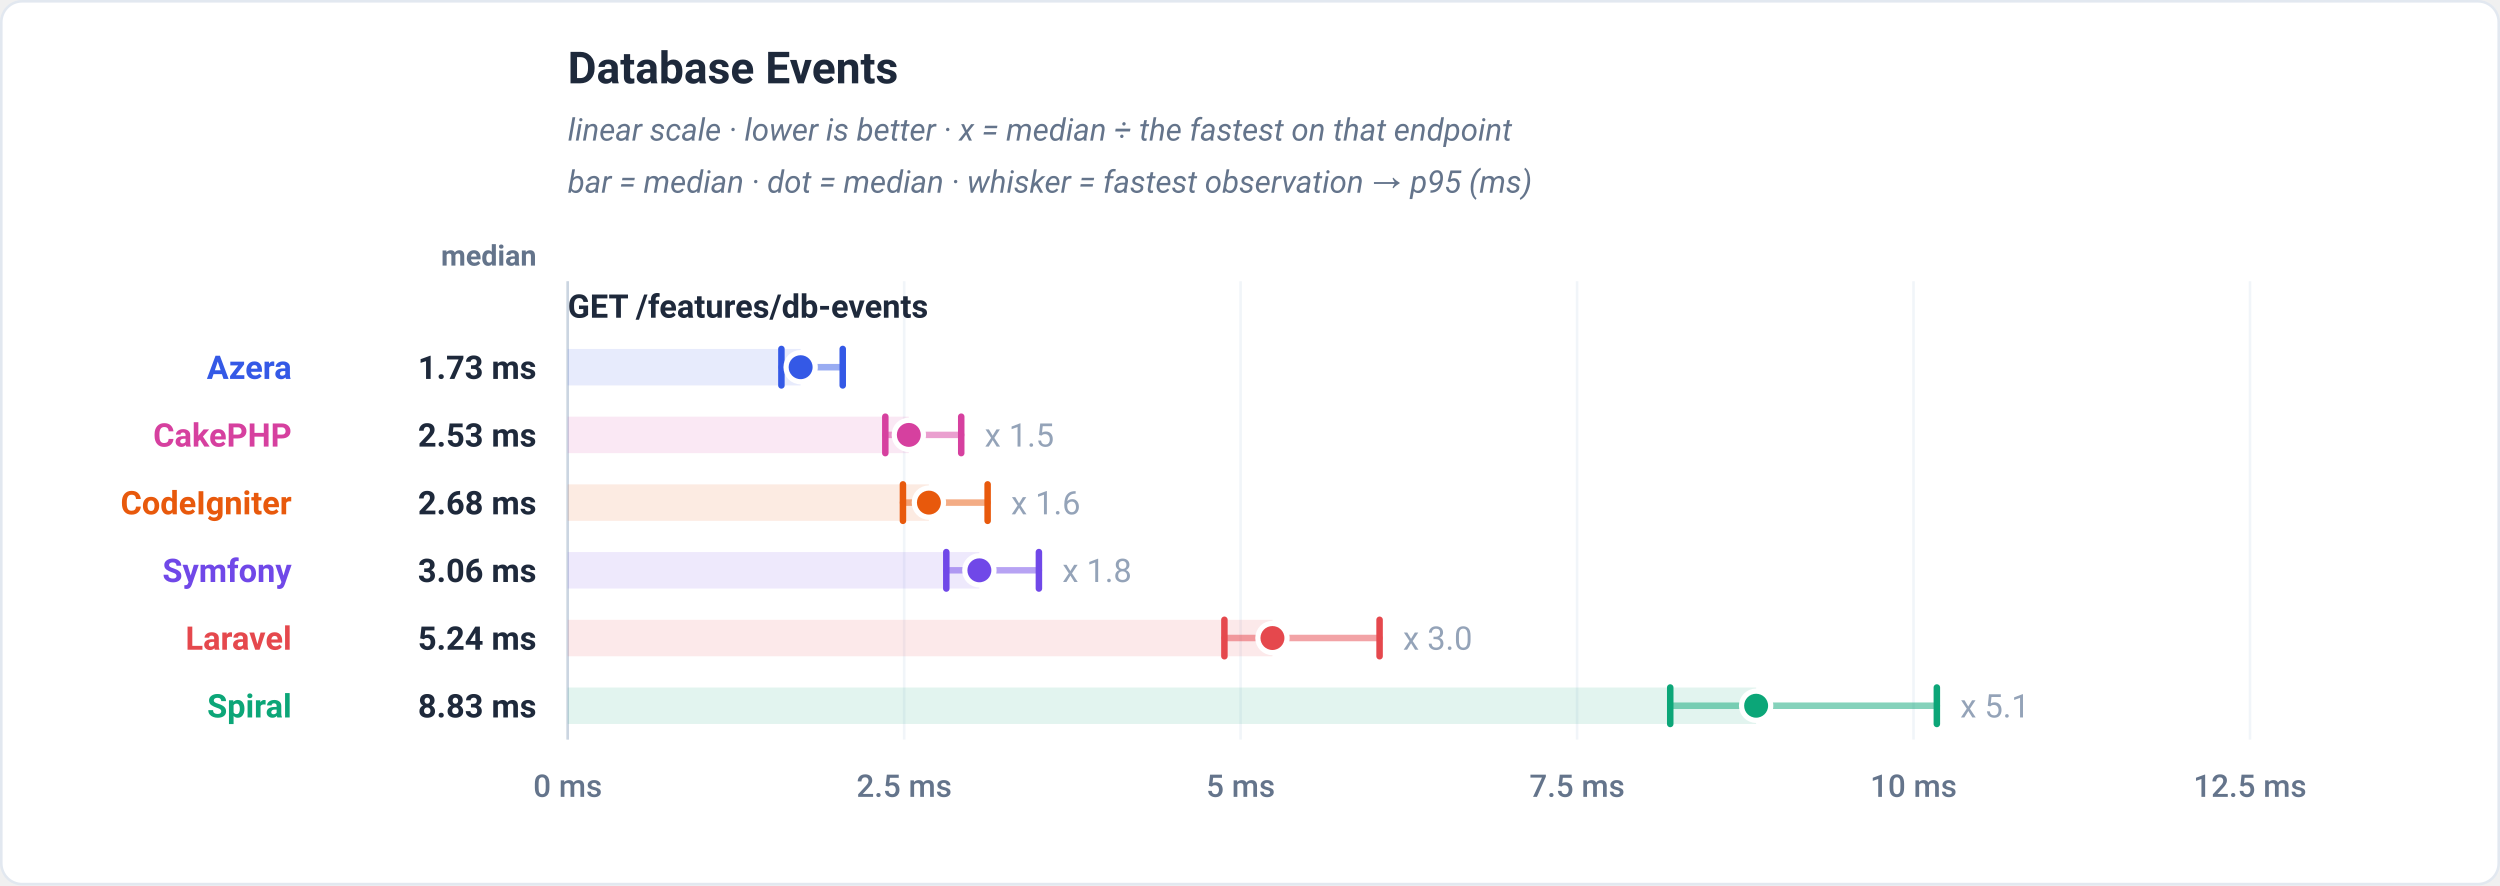
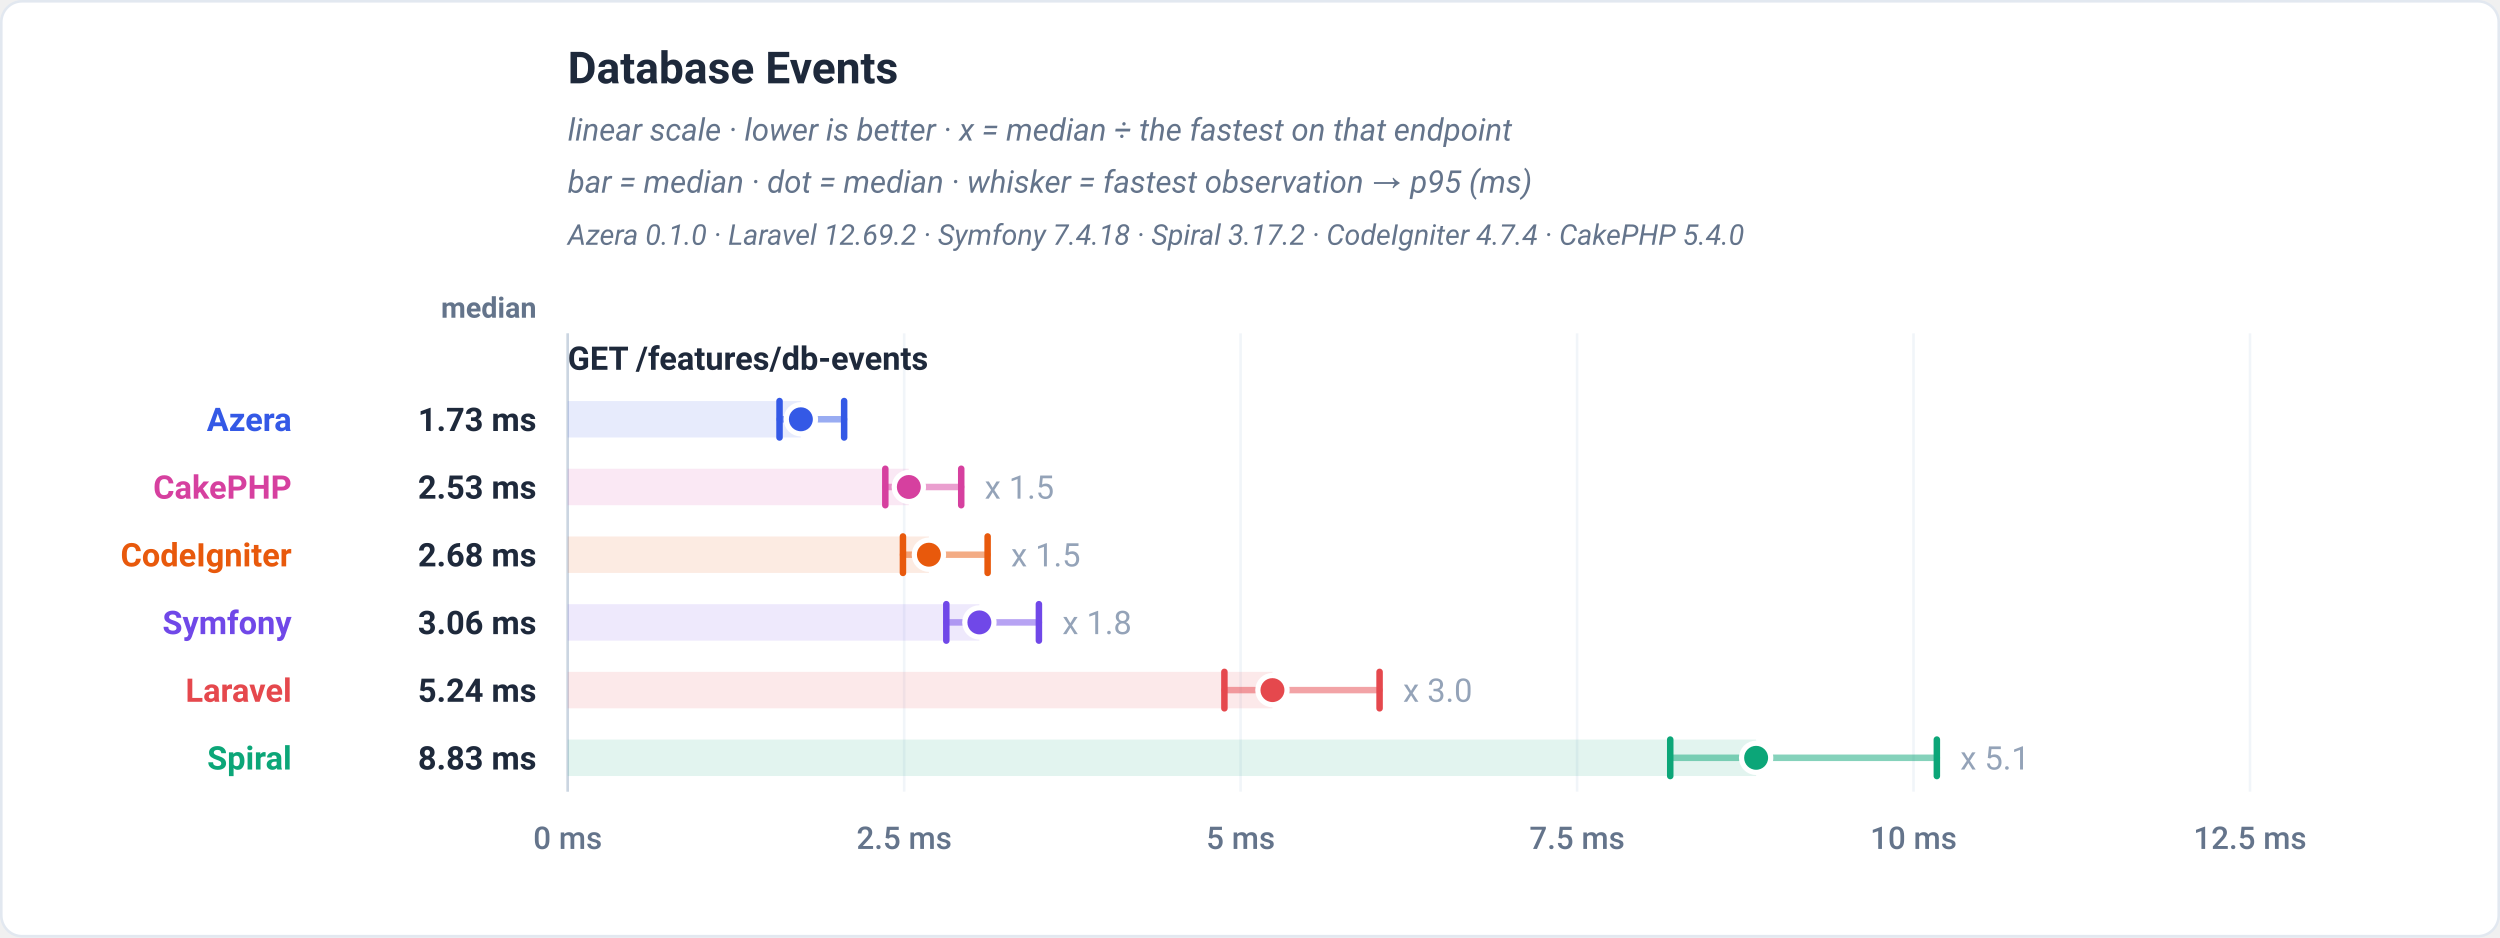
- <svg xmlns="http://www.w3.org/2000/svg" viewBox="0 0 960 340" width="960" height="340" role="img" font-family="-apple-system,BlinkMacSystemFont,'Segoe UI',Roboto,Helvetica,Arial,sans-serif">
-   <rect x="0.5" y="0.5" width="959" height="339" rx="8" fill="#ffffff" stroke="#e2e8f0" />
+ <svg xmlns="http://www.w3.org/2000/svg" viewBox="0 0 960 360" width="960" height="360" role="img" font-family="-apple-system,BlinkMacSystemFont,'Segoe UI',Roboto,Helvetica,Arial,sans-serif">
+   <rect x="0.5" y="0.5" width="959" height="359" rx="8" fill="#ffffff" stroke="#e2e8f0" />
  <text x="218" y="32" font-family="-apple-system,BlinkMacSystemFont,'Segoe UI',Roboto,Helvetica,Arial,sans-serif" font-size="17" font-weight="700" fill="#1e293b" text-anchor="start">Database Events</text>
  <text x="218" y="54" font-family="-apple-system,BlinkMacSystemFont,'Segoe UI',Roboto,Helvetica,Arial,sans-serif" font-size="12" font-weight="400" fill="#64748b" text-anchor="start" font-style="italic">linear scale · lower is better · x = median ÷ the fastest on that endpoint</text>
  <text x="218" y="74" font-family="-apple-system,BlinkMacSystemFont,'Segoe UI',Roboto,Helvetica,Arial,sans-serif" font-size="12" font-weight="400" fill="#64748b" text-anchor="start" font-style="italic">bar = median · dot = median · whisker = fastest observation → p95 (ms)</text>
-   <text x="206" y="102" font-family="-apple-system,BlinkMacSystemFont,'Segoe UI',Roboto,Helvetica,Arial,sans-serif" font-size="11" font-weight="600" fill="#64748b" text-anchor="end">median</text>
-   <line x1="218" y1="108" x2="218" y2="284" stroke="#f1f5f9" stroke-width="1" />
-   <text x="218" y="306" font-family="-apple-system,BlinkMacSystemFont,'Segoe UI',Roboto,Helvetica,Arial,sans-serif" font-size="12" font-weight="500" fill="#64748b" text-anchor="middle">0 ms</text>
-   <line x1="347.2" y1="108" x2="347.2" y2="284" stroke="#f1f5f9" stroke-width="1" />
-   <text x="347.2" y="306" font-family="-apple-system,BlinkMacSystemFont,'Segoe UI',Roboto,Helvetica,Arial,sans-serif" font-size="12" font-weight="500" fill="#64748b" text-anchor="middle">2.5 ms</text>
-   <line x1="476.4" y1="108" x2="476.4" y2="284" stroke="#f1f5f9" stroke-width="1" />
-   <text x="476.4" y="306" font-family="-apple-system,BlinkMacSystemFont,'Segoe UI',Roboto,Helvetica,Arial,sans-serif" font-size="12" font-weight="500" fill="#64748b" text-anchor="middle">5 ms</text>
-   <line x1="605.6" y1="108" x2="605.6" y2="284" stroke="#f1f5f9" stroke-width="1" />
-   <text x="605.6" y="306" font-family="-apple-system,BlinkMacSystemFont,'Segoe UI',Roboto,Helvetica,Arial,sans-serif" font-size="12" font-weight="500" fill="#64748b" text-anchor="middle">7.5 ms</text>
-   <line x1="734.8" y1="108" x2="734.8" y2="284" stroke="#f1f5f9" stroke-width="1" />
-   <text x="734.8" y="306" font-family="-apple-system,BlinkMacSystemFont,'Segoe UI',Roboto,Helvetica,Arial,sans-serif" font-size="12" font-weight="500" fill="#64748b" text-anchor="middle">10 ms</text>
-   <line x1="864" y1="108" x2="864" y2="284" stroke="#f1f5f9" stroke-width="1" />
-   <text x="864" y="306" font-family="-apple-system,BlinkMacSystemFont,'Segoe UI',Roboto,Helvetica,Arial,sans-serif" font-size="12" font-weight="500" fill="#64748b" text-anchor="middle">12.5 ms</text>
-   <line x1="218" y1="108" x2="218" y2="284" stroke="#cbd5e1" stroke-width="1" />
-   <text x="218" y="122" font-family="-apple-system,BlinkMacSystemFont,'Segoe UI',Roboto,Helvetica,Arial,sans-serif" font-size="12.5" font-weight="700" fill="#1e293b" text-anchor="start">GET /features/db-events</text>
-   <rect x="218" y="134" width="89.44" height="14" fill="#3459e6" fill-opacity="0.12" />
-   <line x1="300.06" y1="141" x2="323.61" y2="141" stroke="#3459e6" stroke-width="2.5" stroke-linecap="round" opacity="0.5" />
-   <line x1="300.06" y1="134" x2="300.06" y2="148" stroke="#3459e6" stroke-width="2.5" stroke-linecap="round" />
-   <line x1="323.61" y1="134" x2="323.61" y2="148" stroke="#3459e6" stroke-width="2.5" stroke-linecap="round" />
-   <circle cx="307.44" cy="141" r="5.6" fill="#3459e6" stroke="#ffffff" stroke-width="2" />
-   <text x="112" y="145.5" font-family="-apple-system,BlinkMacSystemFont,'Segoe UI',Roboto,Helvetica,Arial,sans-serif" font-size="12.5" font-weight="700" fill="#3459e6" text-anchor="end">Azera</text>
-   <text x="206" y="145.5" font-family="-apple-system,BlinkMacSystemFont,'Segoe UI',Roboto,Helvetica,Arial,sans-serif" font-size="12.5" font-weight="700" fill="#1e293b" text-anchor="end">1.73 ms</text>
-   <rect x="218" y="160" width="130.99" height="14" fill="#d6409f" fill-opacity="0.12" />
-   <line x1="339.96" y1="167" x2="369.11" y2="167" stroke="#d6409f" stroke-width="2.5" stroke-linecap="round" opacity="0.5" />
-   <line x1="339.96" y1="160" x2="339.96" y2="174" stroke="#d6409f" stroke-width="2.5" stroke-linecap="round" />
-   <line x1="369.11" y1="160" x2="369.11" y2="174" stroke="#d6409f" stroke-width="2.5" stroke-linecap="round" />
-   <circle cx="348.99" cy="167" r="5.6" fill="#d6409f" stroke="#ffffff" stroke-width="2" />
-   <text x="378.11" y="171.5" font-family="-apple-system,BlinkMacSystemFont,'Segoe UI',Roboto,Helvetica,Arial,sans-serif" font-size="12.5" font-weight="400" fill="#94a3b8" text-anchor="start" stroke="#ffffff" stroke-width="3" paint-order="stroke" stroke-linejoin="round">x 1.5</text>
-   <text x="112" y="171.5" font-family="-apple-system,BlinkMacSystemFont,'Segoe UI',Roboto,Helvetica,Arial,sans-serif" font-size="12.5" font-weight="700" fill="#d6409f" text-anchor="end">CakePHP</text>
-   <text x="206" y="171.5" font-family="-apple-system,BlinkMacSystemFont,'Segoe UI',Roboto,Helvetica,Arial,sans-serif" font-size="12.5" font-weight="700" fill="#1e293b" text-anchor="end">2.53 ms</text>
-   <rect x="218" y="186" width="138.7" height="14" fill="#e8590c" fill-opacity="0.12" />
-   <line x1="346.73" y1="193" x2="379.25" y2="193" stroke="#e8590c" stroke-width="2.5" stroke-linecap="round" opacity="0.5" />
-   <line x1="346.73" y1="186" x2="346.73" y2="200" stroke="#e8590c" stroke-width="2.5" stroke-linecap="round" />
-   <line x1="379.25" y1="186" x2="379.25" y2="200" stroke="#e8590c" stroke-width="2.5" stroke-linecap="round" />
-   <circle cx="356.7" cy="193" r="5.6" fill="#e8590c" stroke="#ffffff" stroke-width="2" />
-   <text x="388.25" y="197.5" font-family="-apple-system,BlinkMacSystemFont,'Segoe UI',Roboto,Helvetica,Arial,sans-serif" font-size="12.5" font-weight="400" fill="#94a3b8" text-anchor="start" stroke="#ffffff" stroke-width="3" paint-order="stroke" stroke-linejoin="round">x 1.6</text>
-   <text x="112" y="197.5" font-family="-apple-system,BlinkMacSystemFont,'Segoe UI',Roboto,Helvetica,Arial,sans-serif" font-size="12.5" font-weight="700" fill="#e8590c" text-anchor="end">CodeIgniter</text>
-   <text x="206" y="197.5" font-family="-apple-system,BlinkMacSystemFont,'Segoe UI',Roboto,Helvetica,Arial,sans-serif" font-size="12.5" font-weight="700" fill="#1e293b" text-anchor="end">2.68 ms</text>
-   <rect x="218" y="212" width="158.08" height="14" fill="#7048e8" fill-opacity="0.12" />
-   <line x1="363.38" y1="219" x2="398.94" y2="219" stroke="#7048e8" stroke-width="2.5" stroke-linecap="round" opacity="0.5" />
-   <line x1="363.38" y1="212" x2="363.38" y2="226" stroke="#7048e8" stroke-width="2.5" stroke-linecap="round" />
-   <line x1="398.94" y1="212" x2="398.94" y2="226" stroke="#7048e8" stroke-width="2.5" stroke-linecap="round" />
-   <circle cx="376.08" cy="219" r="5.6" fill="#7048e8" stroke="#ffffff" stroke-width="2" />
-   <text x="407.94" y="223.5" font-family="-apple-system,BlinkMacSystemFont,'Segoe UI',Roboto,Helvetica,Arial,sans-serif" font-size="12.5" font-weight="400" fill="#94a3b8" text-anchor="start" stroke="#ffffff" stroke-width="3" paint-order="stroke" stroke-linejoin="round">x 1.8</text>
-   <text x="112" y="223.5" font-family="-apple-system,BlinkMacSystemFont,'Segoe UI',Roboto,Helvetica,Arial,sans-serif" font-size="12.5" font-weight="700" fill="#7048e8" text-anchor="end">Symfony</text>
-   <text x="206" y="223.5" font-family="-apple-system,BlinkMacSystemFont,'Segoe UI',Roboto,Helvetica,Arial,sans-serif" font-size="12.5" font-weight="700" fill="#1e293b" text-anchor="end">3.06 ms</text>
-   <rect x="218" y="238" width="270.62" height="14" fill="#e5484d" fill-opacity="0.12" />
-   <line x1="470.17" y1="245" x2="529.76" y2="245" stroke="#e5484d" stroke-width="2.5" stroke-linecap="round" opacity="0.5" />
-   <line x1="470.17" y1="238" x2="470.17" y2="252" stroke="#e5484d" stroke-width="2.5" stroke-linecap="round" />
-   <line x1="529.76" y1="238" x2="529.76" y2="252" stroke="#e5484d" stroke-width="2.5" stroke-linecap="round" />
-   <circle cx="488.62" cy="245" r="5.6" fill="#e5484d" stroke="#ffffff" stroke-width="2" />
-   <text x="538.76" y="249.5" font-family="-apple-system,BlinkMacSystemFont,'Segoe UI',Roboto,Helvetica,Arial,sans-serif" font-size="12.5" font-weight="400" fill="#94a3b8" text-anchor="start" stroke="#ffffff" stroke-width="3" paint-order="stroke" stroke-linejoin="round">x 3.0</text>
-   <text x="112" y="249.5" font-family="-apple-system,BlinkMacSystemFont,'Segoe UI',Roboto,Helvetica,Arial,sans-serif" font-size="12.5" font-weight="700" fill="#e5484d" text-anchor="end">Laravel</text>
-   <text x="206" y="249.5" font-family="-apple-system,BlinkMacSystemFont,'Segoe UI',Roboto,Helvetica,Arial,sans-serif" font-size="12.5" font-weight="700" fill="#1e293b" text-anchor="end">5.24 ms</text>
-   <rect x="218" y="264" width="456.35" height="14" fill="#0ca678" fill-opacity="0.12" />
-   <line x1="641.37" y1="271" x2="743.75" y2="271" stroke="#0ca678" stroke-width="2.5" stroke-linecap="round" opacity="0.5" />
-   <line x1="641.37" y1="264" x2="641.37" y2="278" stroke="#0ca678" stroke-width="2.5" stroke-linecap="round" />
-   <line x1="743.75" y1="264" x2="743.75" y2="278" stroke="#0ca678" stroke-width="2.5" stroke-linecap="round" />
-   <circle cx="674.35" cy="271" r="5.6" fill="#0ca678" stroke="#ffffff" stroke-width="2" />
-   <text x="752.75" y="275.5" font-family="-apple-system,BlinkMacSystemFont,'Segoe UI',Roboto,Helvetica,Arial,sans-serif" font-size="12.5" font-weight="400" fill="#94a3b8" text-anchor="start" stroke="#ffffff" stroke-width="3" paint-order="stroke" stroke-linejoin="round">x 5.1</text>
-   <text x="112" y="275.5" font-family="-apple-system,BlinkMacSystemFont,'Segoe UI',Roboto,Helvetica,Arial,sans-serif" font-size="12.5" font-weight="700" fill="#0ca678" text-anchor="end">Spiral</text>
-   <text x="206" y="275.5" font-family="-apple-system,BlinkMacSystemFont,'Segoe UI',Roboto,Helvetica,Arial,sans-serif" font-size="12.5" font-weight="700" fill="#1e293b" text-anchor="end">8.83 ms</text>
+   <text x="218" y="94" font-family="-apple-system,BlinkMacSystemFont,'Segoe UI',Roboto,Helvetica,Arial,sans-serif" font-size="11" font-weight="400" fill="#64748b" text-anchor="start" font-style="italic">Azera 0.1.0 · Laravel 12.69.2 · Symfony 7.4.18 · Spiral 3.17.2 · CodeIgniter 4.7.4 · CakePHP 5.4.0</text>
+   <text x="206" y="122" font-family="-apple-system,BlinkMacSystemFont,'Segoe UI',Roboto,Helvetica,Arial,sans-serif" font-size="11" font-weight="600" fill="#64748b" text-anchor="end">median</text>
+   <line x1="218" y1="128" x2="218" y2="304" stroke="#f1f5f9" stroke-width="1" />
+   <text x="218" y="326" font-family="-apple-system,BlinkMacSystemFont,'Segoe UI',Roboto,Helvetica,Arial,sans-serif" font-size="12" font-weight="500" fill="#64748b" text-anchor="middle">0 ms</text>
+   <line x1="347.2" y1="128" x2="347.2" y2="304" stroke="#f1f5f9" stroke-width="1" />
+   <text x="347.2" y="326" font-family="-apple-system,BlinkMacSystemFont,'Segoe UI',Roboto,Helvetica,Arial,sans-serif" font-size="12" font-weight="500" fill="#64748b" text-anchor="middle">2.5 ms</text>
+   <line x1="476.4" y1="128" x2="476.4" y2="304" stroke="#f1f5f9" stroke-width="1" />
+   <text x="476.4" y="326" font-family="-apple-system,BlinkMacSystemFont,'Segoe UI',Roboto,Helvetica,Arial,sans-serif" font-size="12" font-weight="500" fill="#64748b" text-anchor="middle">5 ms</text>
+   <line x1="605.6" y1="128" x2="605.6" y2="304" stroke="#f1f5f9" stroke-width="1" />
+   <text x="605.6" y="326" font-family="-apple-system,BlinkMacSystemFont,'Segoe UI',Roboto,Helvetica,Arial,sans-serif" font-size="12" font-weight="500" fill="#64748b" text-anchor="middle">7.5 ms</text>
+   <line x1="734.8" y1="128" x2="734.8" y2="304" stroke="#f1f5f9" stroke-width="1" />
+   <text x="734.8" y="326" font-family="-apple-system,BlinkMacSystemFont,'Segoe UI',Roboto,Helvetica,Arial,sans-serif" font-size="12" font-weight="500" fill="#64748b" text-anchor="middle">10 ms</text>
+   <line x1="864" y1="128" x2="864" y2="304" stroke="#f1f5f9" stroke-width="1" />
+   <text x="864" y="326" font-family="-apple-system,BlinkMacSystemFont,'Segoe UI',Roboto,Helvetica,Arial,sans-serif" font-size="12" font-weight="500" fill="#64748b" text-anchor="middle">12.5 ms</text>
+   <line x1="218" y1="128" x2="218" y2="304" stroke="#cbd5e1" stroke-width="1" />
+   <text x="218" y="142" font-family="-apple-system,BlinkMacSystemFont,'Segoe UI',Roboto,Helvetica,Arial,sans-serif" font-size="12.5" font-weight="700" fill="#1e293b" text-anchor="start">GET /features/db-events</text>
+   <rect x="218" y="154" width="89.53" height="14" fill="#3459e6" fill-opacity="0.12" />
+   <line x1="299.34" y1="161" x2="324.15" y2="161" stroke="#3459e6" stroke-width="2.5" stroke-linecap="round" opacity="0.5" />
+   <line x1="299.34" y1="154" x2="299.34" y2="168" stroke="#3459e6" stroke-width="2.5" stroke-linecap="round" />
+   <line x1="324.15" y1="154" x2="324.15" y2="168" stroke="#3459e6" stroke-width="2.5" stroke-linecap="round" />
+   <circle cx="307.53" cy="161" r="5.6" fill="#3459e6" stroke="#ffffff" stroke-width="2" />
+   <text x="112" y="165.5" font-family="-apple-system,BlinkMacSystemFont,'Segoe UI',Roboto,Helvetica,Arial,sans-serif" font-size="12.5" font-weight="700" fill="#3459e6" text-anchor="end">Azera</text>
+   <text x="206" y="165.5" font-family="-apple-system,BlinkMacSystemFont,'Segoe UI',Roboto,Helvetica,Arial,sans-serif" font-size="12.5" font-weight="700" fill="#1e293b" text-anchor="end">1.73 ms</text>
+   <rect x="218" y="180" width="130.99" height="14" fill="#d6409f" fill-opacity="0.12" />
+   <line x1="339.96" y1="187" x2="369.11" y2="187" stroke="#d6409f" stroke-width="2.5" stroke-linecap="round" opacity="0.5" />
+   <line x1="339.96" y1="180" x2="339.96" y2="194" stroke="#d6409f" stroke-width="2.5" stroke-linecap="round" />
+   <line x1="369.11" y1="180" x2="369.11" y2="194" stroke="#d6409f" stroke-width="2.5" stroke-linecap="round" />
+   <circle cx="348.99" cy="187" r="5.6" fill="#d6409f" stroke="#ffffff" stroke-width="2" />
+   <text x="378.11" y="191.5" font-family="-apple-system,BlinkMacSystemFont,'Segoe UI',Roboto,Helvetica,Arial,sans-serif" font-size="12.5" font-weight="400" fill="#94a3b8" text-anchor="start" stroke="#ffffff" stroke-width="3" paint-order="stroke" stroke-linejoin="round">x 1.5</text>
+   <text x="112" y="191.5" font-family="-apple-system,BlinkMacSystemFont,'Segoe UI',Roboto,Helvetica,Arial,sans-serif" font-size="12.5" font-weight="700" fill="#d6409f" text-anchor="end">CakePHP</text>
+   <text x="206" y="191.5" font-family="-apple-system,BlinkMacSystemFont,'Segoe UI',Roboto,Helvetica,Arial,sans-serif" font-size="12.5" font-weight="700" fill="#1e293b" text-anchor="end">2.53 ms</text>
+   <rect x="218" y="206" width="138.7" height="14" fill="#e8590c" fill-opacity="0.12" />
+   <line x1="346.73" y1="213" x2="379.25" y2="213" stroke="#e8590c" stroke-width="2.5" stroke-linecap="round" opacity="0.5" />
+   <line x1="346.73" y1="206" x2="346.73" y2="220" stroke="#e8590c" stroke-width="2.5" stroke-linecap="round" />
+   <line x1="379.25" y1="206" x2="379.25" y2="220" stroke="#e8590c" stroke-width="2.5" stroke-linecap="round" />
+   <circle cx="356.7" cy="213" r="5.6" fill="#e8590c" stroke="#ffffff" stroke-width="2" />
+   <text x="388.25" y="217.5" font-family="-apple-system,BlinkMacSystemFont,'Segoe UI',Roboto,Helvetica,Arial,sans-serif" font-size="12.5" font-weight="400" fill="#94a3b8" text-anchor="start" stroke="#ffffff" stroke-width="3" paint-order="stroke" stroke-linejoin="round">x 1.5</text>
+   <text x="112" y="217.5" font-family="-apple-system,BlinkMacSystemFont,'Segoe UI',Roboto,Helvetica,Arial,sans-serif" font-size="12.5" font-weight="700" fill="#e8590c" text-anchor="end">CodeIgniter</text>
+   <text x="206" y="217.5" font-family="-apple-system,BlinkMacSystemFont,'Segoe UI',Roboto,Helvetica,Arial,sans-serif" font-size="12.5" font-weight="700" fill="#1e293b" text-anchor="end">2.68 ms</text>
+   <rect x="218" y="232" width="158.08" height="14" fill="#7048e8" fill-opacity="0.12" />
+   <line x1="363.38" y1="239" x2="398.94" y2="239" stroke="#7048e8" stroke-width="2.5" stroke-linecap="round" opacity="0.5" />
+   <line x1="363.38" y1="232" x2="363.38" y2="246" stroke="#7048e8" stroke-width="2.5" stroke-linecap="round" />
+   <line x1="398.94" y1="232" x2="398.94" y2="246" stroke="#7048e8" stroke-width="2.5" stroke-linecap="round" />
+   <circle cx="376.08" cy="239" r="5.6" fill="#7048e8" stroke="#ffffff" stroke-width="2" />
+   <text x="407.94" y="243.5" font-family="-apple-system,BlinkMacSystemFont,'Segoe UI',Roboto,Helvetica,Arial,sans-serif" font-size="12.5" font-weight="400" fill="#94a3b8" text-anchor="start" stroke="#ffffff" stroke-width="3" paint-order="stroke" stroke-linejoin="round">x 1.8</text>
+   <text x="112" y="243.5" font-family="-apple-system,BlinkMacSystemFont,'Segoe UI',Roboto,Helvetica,Arial,sans-serif" font-size="12.5" font-weight="700" fill="#7048e8" text-anchor="end">Symfony</text>
+   <text x="206" y="243.5" font-family="-apple-system,BlinkMacSystemFont,'Segoe UI',Roboto,Helvetica,Arial,sans-serif" font-size="12.5" font-weight="700" fill="#1e293b" text-anchor="end">3.06 ms</text>
+   <rect x="218" y="258" width="270.62" height="14" fill="#e5484d" fill-opacity="0.12" />
+   <line x1="470.17" y1="265" x2="529.76" y2="265" stroke="#e5484d" stroke-width="2.5" stroke-linecap="round" opacity="0.5" />
+   <line x1="470.17" y1="258" x2="470.17" y2="272" stroke="#e5484d" stroke-width="2.5" stroke-linecap="round" />
+   <line x1="529.76" y1="258" x2="529.76" y2="272" stroke="#e5484d" stroke-width="2.5" stroke-linecap="round" />
+   <circle cx="488.62" cy="265" r="5.6" fill="#e5484d" stroke="#ffffff" stroke-width="2" />
+   <text x="538.76" y="269.5" font-family="-apple-system,BlinkMacSystemFont,'Segoe UI',Roboto,Helvetica,Arial,sans-serif" font-size="12.5" font-weight="400" fill="#94a3b8" text-anchor="start" stroke="#ffffff" stroke-width="3" paint-order="stroke" stroke-linejoin="round">x 3.0</text>
+   <text x="112" y="269.5" font-family="-apple-system,BlinkMacSystemFont,'Segoe UI',Roboto,Helvetica,Arial,sans-serif" font-size="12.5" font-weight="700" fill="#e5484d" text-anchor="end">Laravel</text>
+   <text x="206" y="269.5" font-family="-apple-system,BlinkMacSystemFont,'Segoe UI',Roboto,Helvetica,Arial,sans-serif" font-size="12.5" font-weight="700" fill="#1e293b" text-anchor="end">5.24 ms</text>
+   <rect x="218" y="284" width="456.35" height="14" fill="#0ca678" fill-opacity="0.12" />
+   <line x1="641.37" y1="291" x2="743.75" y2="291" stroke="#0ca678" stroke-width="2.5" stroke-linecap="round" opacity="0.5" />
+   <line x1="641.37" y1="284" x2="641.37" y2="298" stroke="#0ca678" stroke-width="2.5" stroke-linecap="round" />
+   <line x1="743.75" y1="284" x2="743.75" y2="298" stroke="#0ca678" stroke-width="2.5" stroke-linecap="round" />
+   <circle cx="674.35" cy="291" r="5.6" fill="#0ca678" stroke="#ffffff" stroke-width="2" />
+   <text x="752.75" y="295.5" font-family="-apple-system,BlinkMacSystemFont,'Segoe UI',Roboto,Helvetica,Arial,sans-serif" font-size="12.5" font-weight="400" fill="#94a3b8" text-anchor="start" stroke="#ffffff" stroke-width="3" paint-order="stroke" stroke-linejoin="round">x 5.1</text>
+   <text x="112" y="295.5" font-family="-apple-system,BlinkMacSystemFont,'Segoe UI',Roboto,Helvetica,Arial,sans-serif" font-size="12.5" font-weight="700" fill="#0ca678" text-anchor="end">Spiral</text>
+   <text x="206" y="295.5" font-family="-apple-system,BlinkMacSystemFont,'Segoe UI',Roboto,Helvetica,Arial,sans-serif" font-size="12.5" font-weight="700" fill="#1e293b" text-anchor="end">8.83 ms</text>
</svg>
